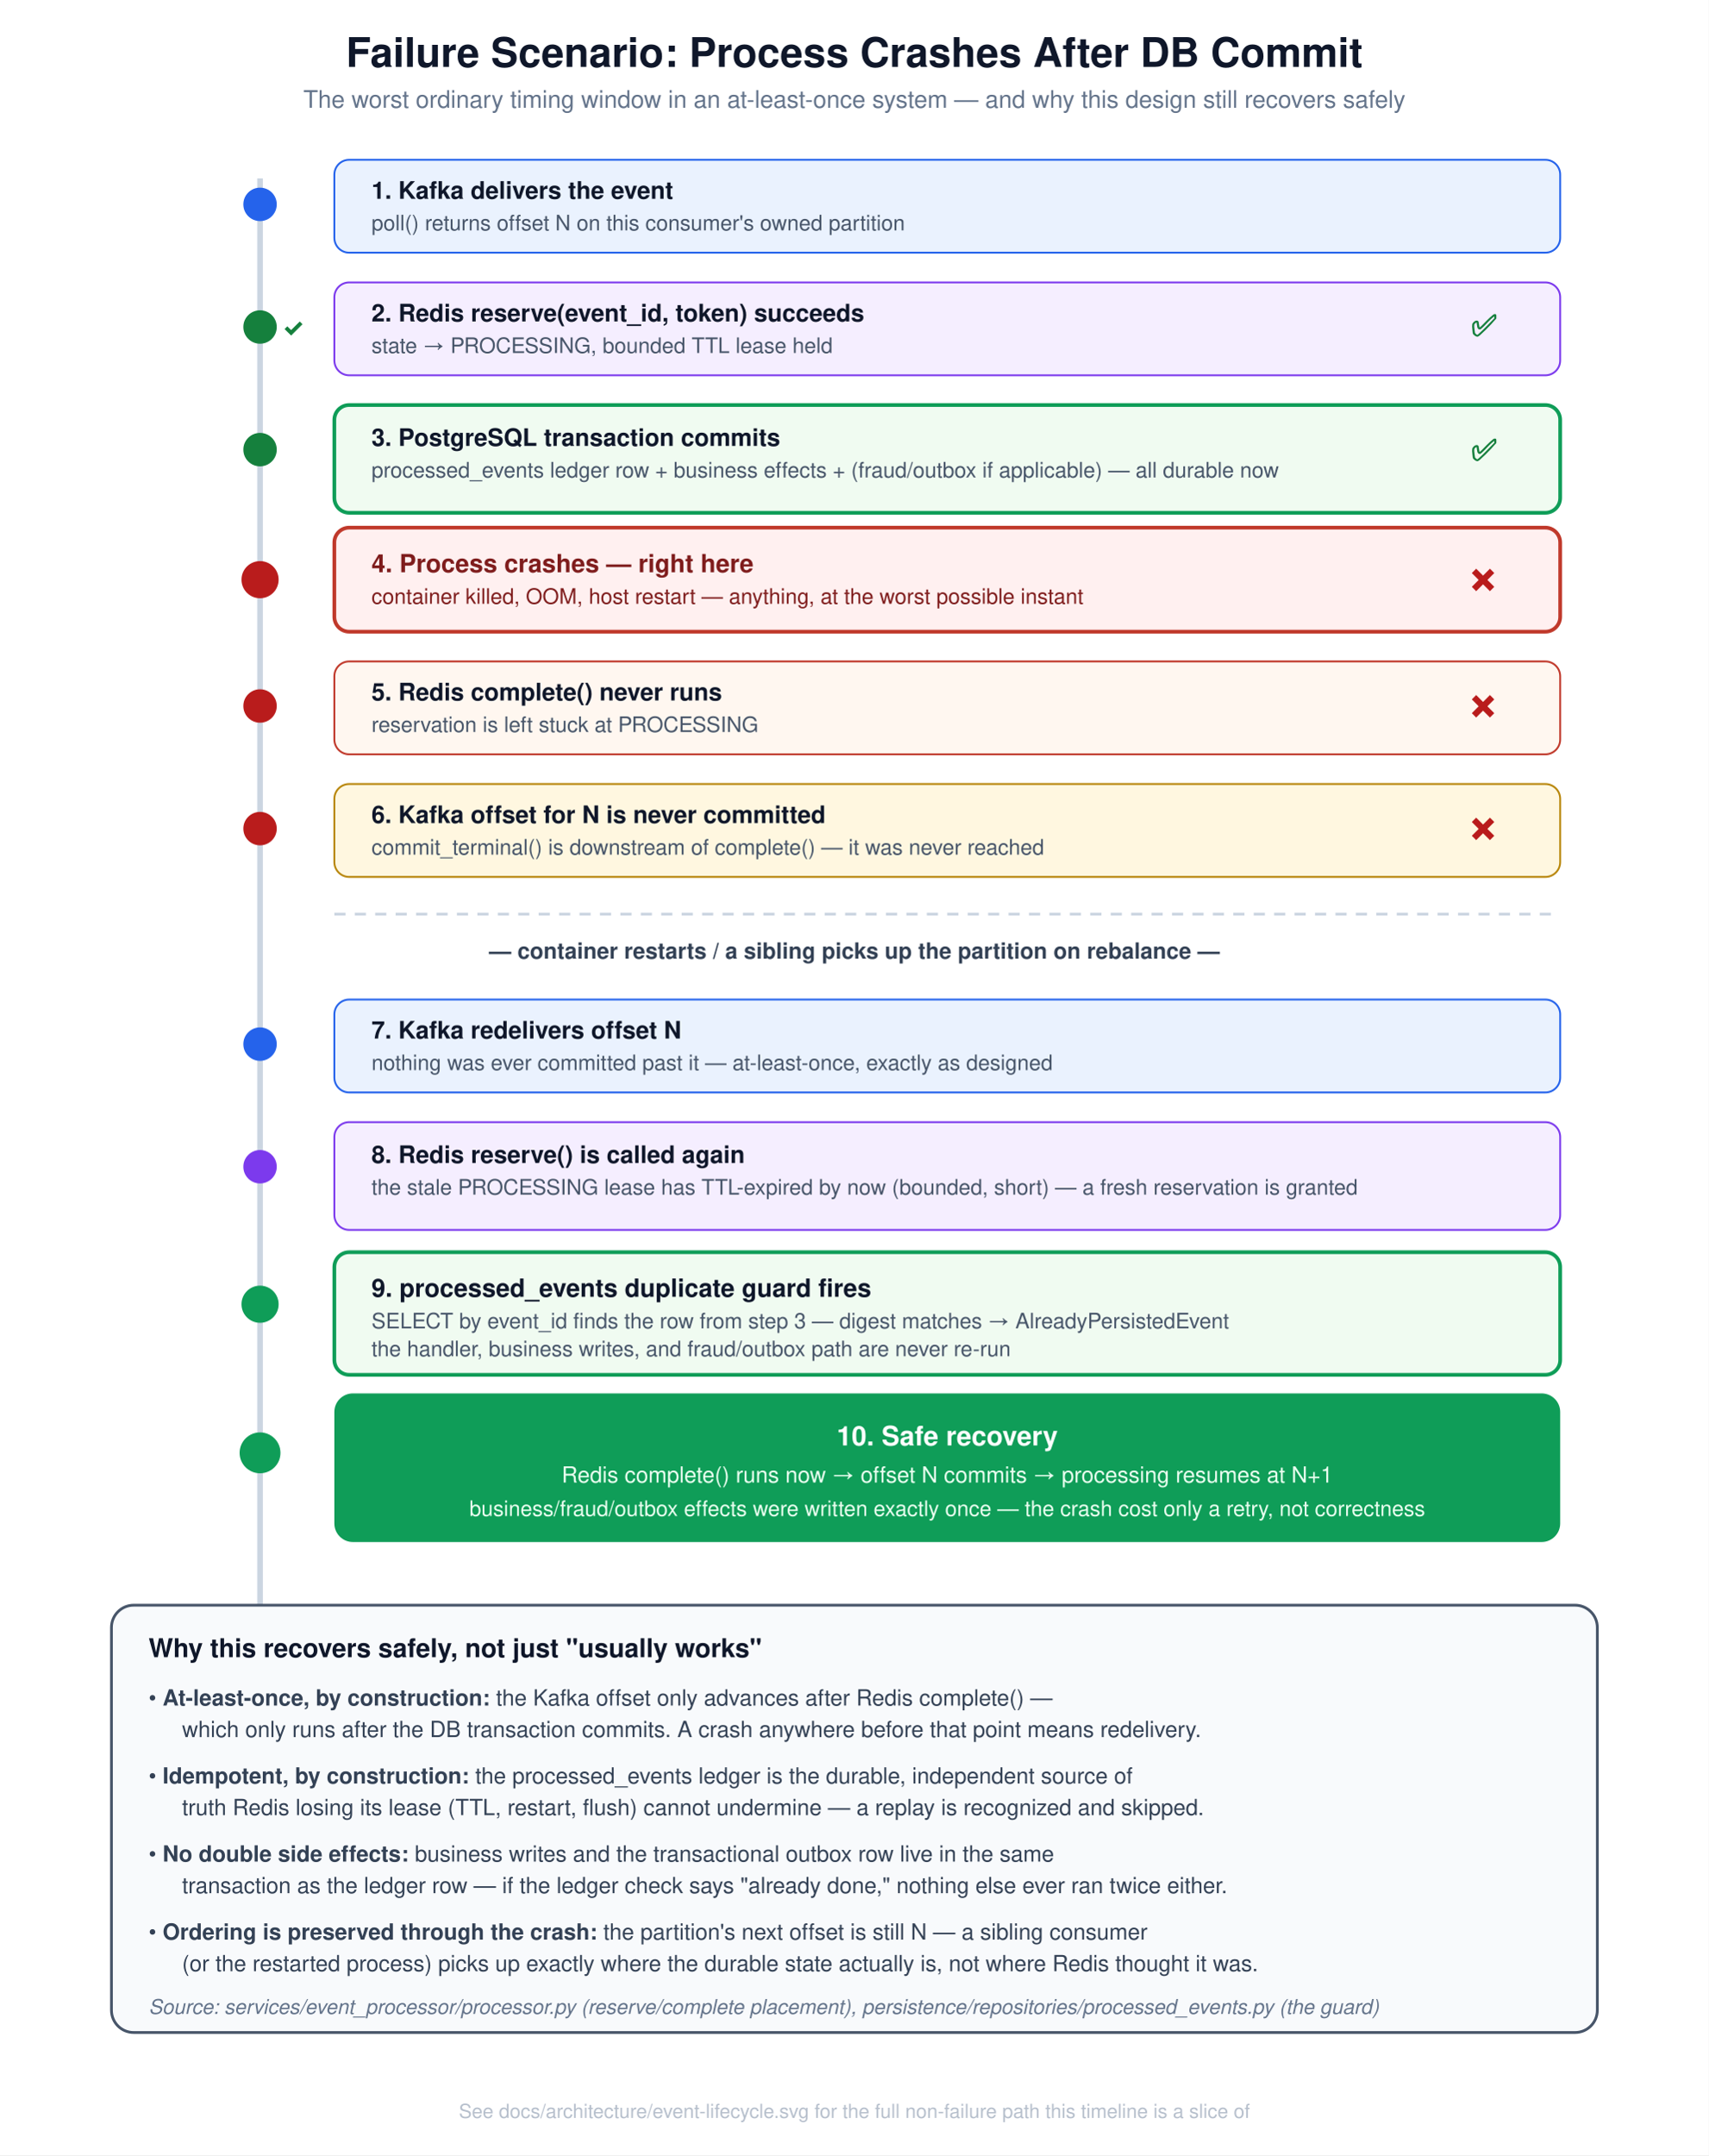
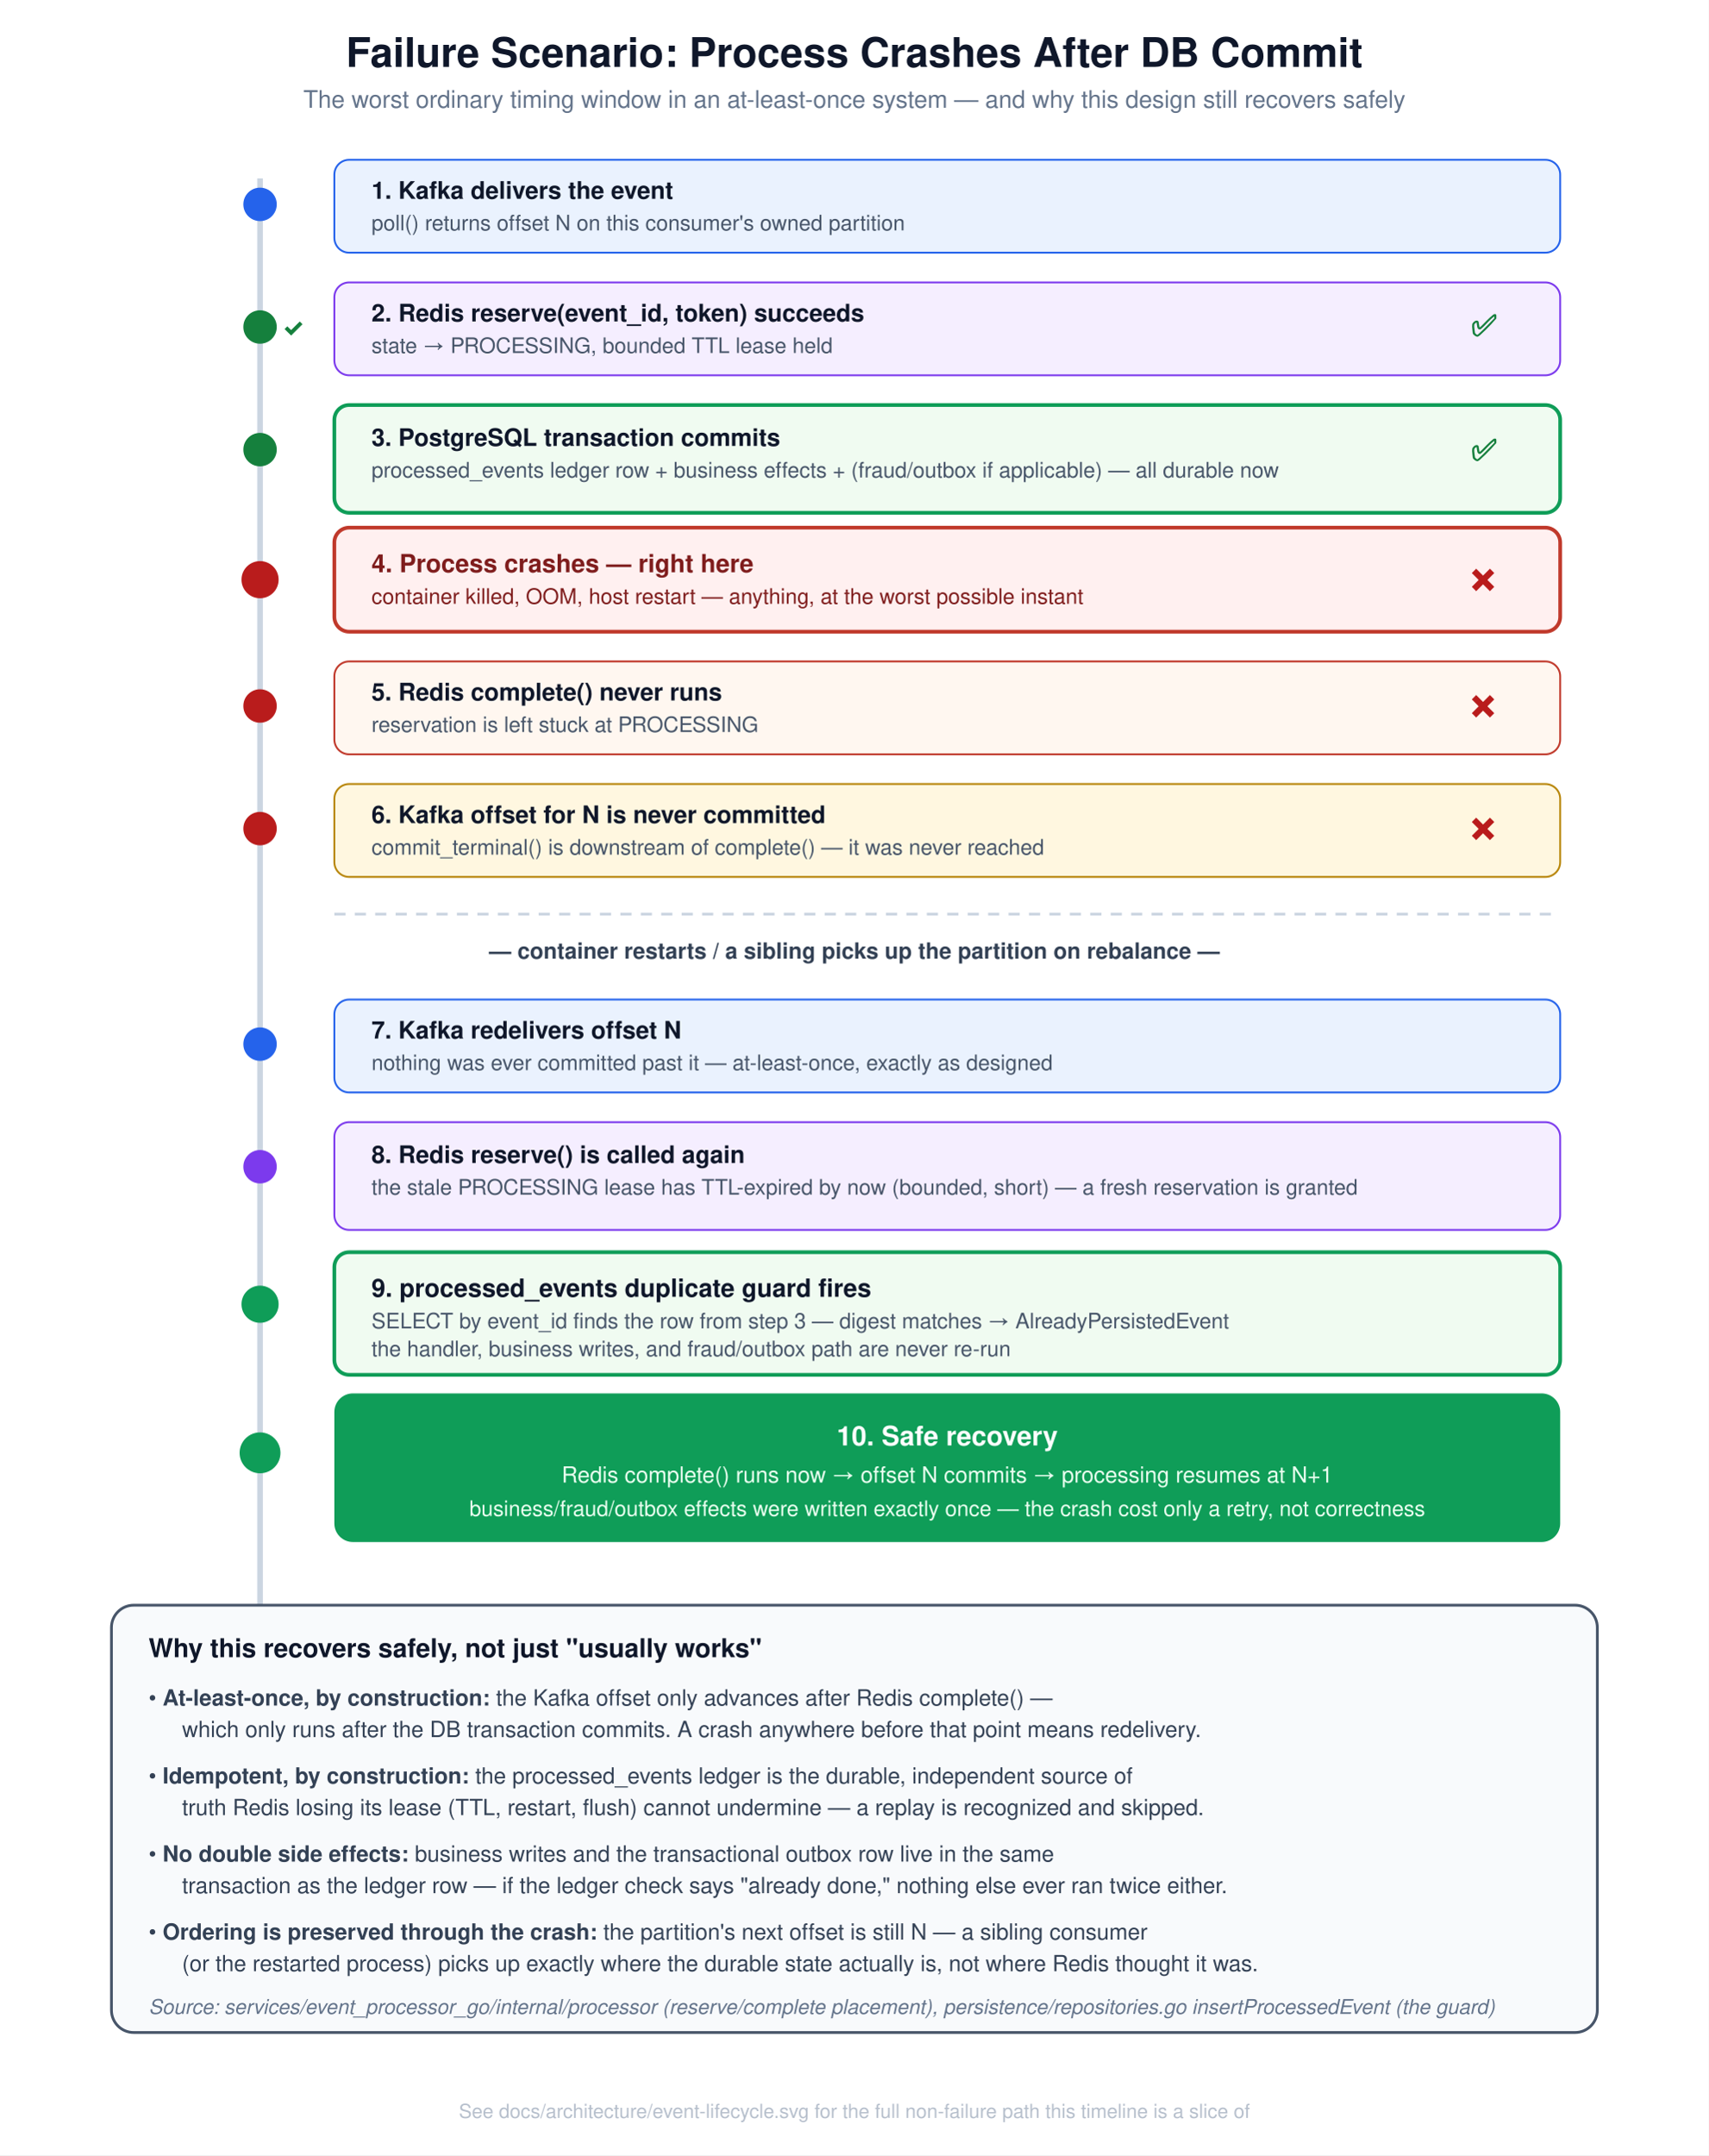
<svg xmlns="http://www.w3.org/2000/svg" viewBox="0 0 920 1160" font-family="-apple-system, 'Segoe UI', Helvetica, Arial, sans-serif">
  <defs>
    <marker id="arrow2" viewBox="0 0 10 10" refX="8" refY="5" markerWidth="7" markerHeight="7" orient="auto-start-reverse">
      <path d="M0,0 L10,5 L0,10 z" fill="#334155" />
    </marker>
  </defs>
  <rect x="0" y="0" width="920" height="1160" fill="#ffffff" />
  <text x="460" y="36" text-anchor="middle" font-size="22" font-weight="700" fill="#0f172a">Failure Scenario: Process Crashes After DB Commit</text>
  <text x="460" y="58" text-anchor="middle" font-size="13" fill="#64748b">The worst ordinary timing window in an at-least-once system — and why this design still recovers safely</text>
  <line x1="140" y1="96" x2="140" y2="1080" stroke="#cbd5e1" stroke-width="3" />
  <circle cx="140" cy="110" r="9" fill="#2563EB" />
  <rect x="180" y="86" width="660" height="50" rx="8" fill="#EAF2FE" stroke="#2563EB" />
  <text x="200" y="107" font-size="13" font-weight="700" fill="#0f172a">1. Kafka delivers the event</text>
  <text x="200" y="124" font-size="11.5" fill="#475569">poll() returns offset N on this consumer's owned partition</text>
  <circle cx="140" cy="176" r="9" fill="#15803d" />
  <text x="152" y="181" font-size="13" font-weight="800" fill="#15803d">✓</text>
  <rect x="180" y="152" width="660" height="50" rx="8" fill="#F5EEFF" stroke="#7C3AED" />
  <text x="200" y="173" font-size="13" font-weight="700" fill="#0f172a">2. Redis reserve(event_id, token) succeeds</text>
  <text x="200" y="190" font-size="11.5" fill="#475569">state → PROCESSING, bounded TTL lease held</text>
  <text x="792" y="181" font-size="16" font-weight="800" fill="#15803d">✅</text>
  <circle cx="140" cy="242" r="9" fill="#15803d" />
  <rect x="180" y="218" width="660" height="58" rx="8" fill="#F0FBF1" stroke="#0f9d58" stroke-width="2" />
  <text x="200" y="240" font-size="13" font-weight="700" fill="#0f172a">3. PostgreSQL transaction commits</text>
  <text x="200" y="257" font-size="11.5" fill="#475569">processed_events ledger row + business effects + (fraud/outbox if applicable) — all durable now</text>
  <text x="792" y="248" font-size="16" font-weight="800" fill="#15803d">✅</text>
  <circle cx="140" cy="312" r="10" fill="#b91c1c" />
  <rect x="180" y="284" width="660" height="56" rx="8" fill="#FFF0F0" stroke="#c0392b" stroke-width="2" />
  <text x="200" y="308" font-size="13.5" font-weight="800" fill="#7f1d1d">4. Process crashes — right here</text>
  <text x="200" y="325" font-size="11.5" fill="#7f1d1d">container killed, OOM, host restart — anything, at the worst possible instant</text>
  <text x="792" y="318" font-size="16" font-weight="800" fill="#b91c1c">❌</text>
  <circle cx="140" cy="380" r="9" fill="#b91c1c" />
  <rect x="180" y="356" width="660" height="50" rx="8" fill="#FFF7F0" stroke="#c0392b" />
  <text x="200" y="377" font-size="13" font-weight="700" fill="#0f172a">5. Redis complete() never runs</text>
  <text x="200" y="394" font-size="11.5" fill="#475569">reservation is left stuck at PROCESSING</text>
  <text x="792" y="386" font-size="16" font-weight="800" fill="#b91c1c">❌</text>
  <circle cx="140" cy="446" r="9" fill="#b91c1c" />
  <rect x="180" y="422" width="660" height="50" rx="8" fill="#FFF7E0" stroke="#B8860B" />
  <text x="200" y="443" font-size="13" font-weight="700" fill="#0f172a">6. Kafka offset for N is never committed</text>
  <text x="200" y="460" font-size="11.5" fill="#475569">commit_terminal() is downstream of complete() — it was never reached</text>
  <text x="792" y="452" font-size="16" font-weight="800" fill="#b91c1c">❌</text>
  <line x1="180" y1="492" x2="840" y2="492" stroke="#cbd5e1" stroke-width="1.5" stroke-dasharray="6 5" />
  <text x="460" y="516" text-anchor="middle" font-size="12" font-weight="700" fill="#334155">— container restarts / a sibling picks up the partition on rebalance —</text>
  <circle cx="140" cy="562" r="9" fill="#2563EB" />
  <rect x="180" y="538" width="660" height="50" rx="8" fill="#EAF2FE" stroke="#2563EB" />
  <text x="200" y="559" font-size="13" font-weight="700" fill="#0f172a">7. Kafka redelivers offset N</text>
  <text x="200" y="576" font-size="11.5" fill="#475569">nothing was ever committed past it — at-least-once, exactly as designed</text>
  <circle cx="140" cy="628" r="9" fill="#7C3AED" />
  <rect x="180" y="604" width="660" height="58" rx="8" fill="#F5EEFF" stroke="#7C3AED" />
  <text x="200" y="626" font-size="13" font-weight="700" fill="#0f172a">8. Redis reserve() is called again</text>
  <text x="200" y="643" font-size="11.5" fill="#475569">the stale PROCESSING lease has TTL-expired by now (bounded, short) — a fresh reservation is granted</text>
  <circle cx="140" cy="702" r="10" fill="#0f9d58" />
  <rect x="180" y="674" width="660" height="66" rx="8" fill="#F0FBF1" stroke="#0f9d58" stroke-width="2" />
  <text x="200" y="698" font-size="13.5" font-weight="800" fill="#0f172a">9. processed_events duplicate guard fires</text>
  <text x="200" y="715" font-size="11.5" fill="#475569">SELECT by event_id finds the row from step 3 — digest matches → AlreadyPersistedEvent</text>
  <text x="200" y="730" font-size="11.5" fill="#475569">the handler, business writes, and fraud/outbox path are never re-run</text>
  <circle cx="140" cy="782" r="11" fill="#0f9d58" />
  <rect x="180" y="750" width="660" height="80" rx="10" fill="#0f9d58" />
  <text x="510" y="778" text-anchor="middle" font-size="14.5" font-weight="800" fill="#ffffff">10. Safe recovery</text>
  <text x="510" y="798" text-anchor="middle" font-size="12" fill="#eafff0">Redis complete() runs now → offset N commits → processing resumes at N+1</text>
  <text x="510" y="816" text-anchor="middle" font-size="11.5" fill="#eafff0">business/fraud/outbox effects were written exactly once — the crash cost only a retry, not correctness</text>
  <rect x="60" y="864" width="800" height="230" rx="12" fill="#F8FAFC" stroke="#475569" stroke-width="1.5" />
  <text x="80" y="892" font-size="14" font-weight="800" fill="#0f172a">Why this recovers safely, not just "usually works"</text>
  <text x="80" y="918" font-size="12" fill="#334155">• <tspan font-weight="700">At-least-once, by construction:</tspan> the Kafka offset only advances after Redis complete() —</text>
  <text x="98" y="935" font-size="12" fill="#334155">which only runs after the DB transaction commits. A crash anywhere before that point means redelivery.</text>
  <text x="80" y="960" font-size="12" fill="#334155">• <tspan font-weight="700">Idempotent, by construction:</tspan> the processed_events ledger is the durable, independent source of</text>
  <text x="98" y="977" font-size="12" fill="#334155">truth Redis losing its lease (TTL, restart, flush) cannot undermine — a replay is recognized and skipped.</text>
  <text x="80" y="1002" font-size="12" fill="#334155">• <tspan font-weight="700">No double side effects:</tspan> business writes and the transactional outbox row live in the same</text>
  <text x="98" y="1019" font-size="12" fill="#334155">transaction as the ledger row — if the ledger check says "already done," nothing else ever ran twice either.</text>
  <text x="80" y="1044" font-size="12" fill="#334155">• <tspan font-weight="700">Ordering is preserved through the crash:</tspan> the partition's next offset is still N — a sibling consumer</text>
  <text x="98" y="1061" font-size="12" fill="#334155">(or the restarted process) picks up exactly where the durable state actually is, not where Redis thought it was.</text>
-   <text x="80" y="1084" font-size="11" font-style="italic" fill="#64748b">Source: services/event_processor/processor.py (reserve/complete placement), persistence/repositories/processed_events.py (the guard)</text>
+   <text x="80" y="1084" font-size="11" font-style="italic" fill="#64748b">Source: services/event_processor_go/internal/processor (reserve/complete placement), persistence/repositories.go insertProcessedEvent (the guard)</text>
  <text x="460" y="1140" text-anchor="middle" font-size="10.5" fill="#b6bfcc">See docs/architecture/event-lifecycle.svg for the full non-failure path this timeline is a slice of</text>
</svg>
